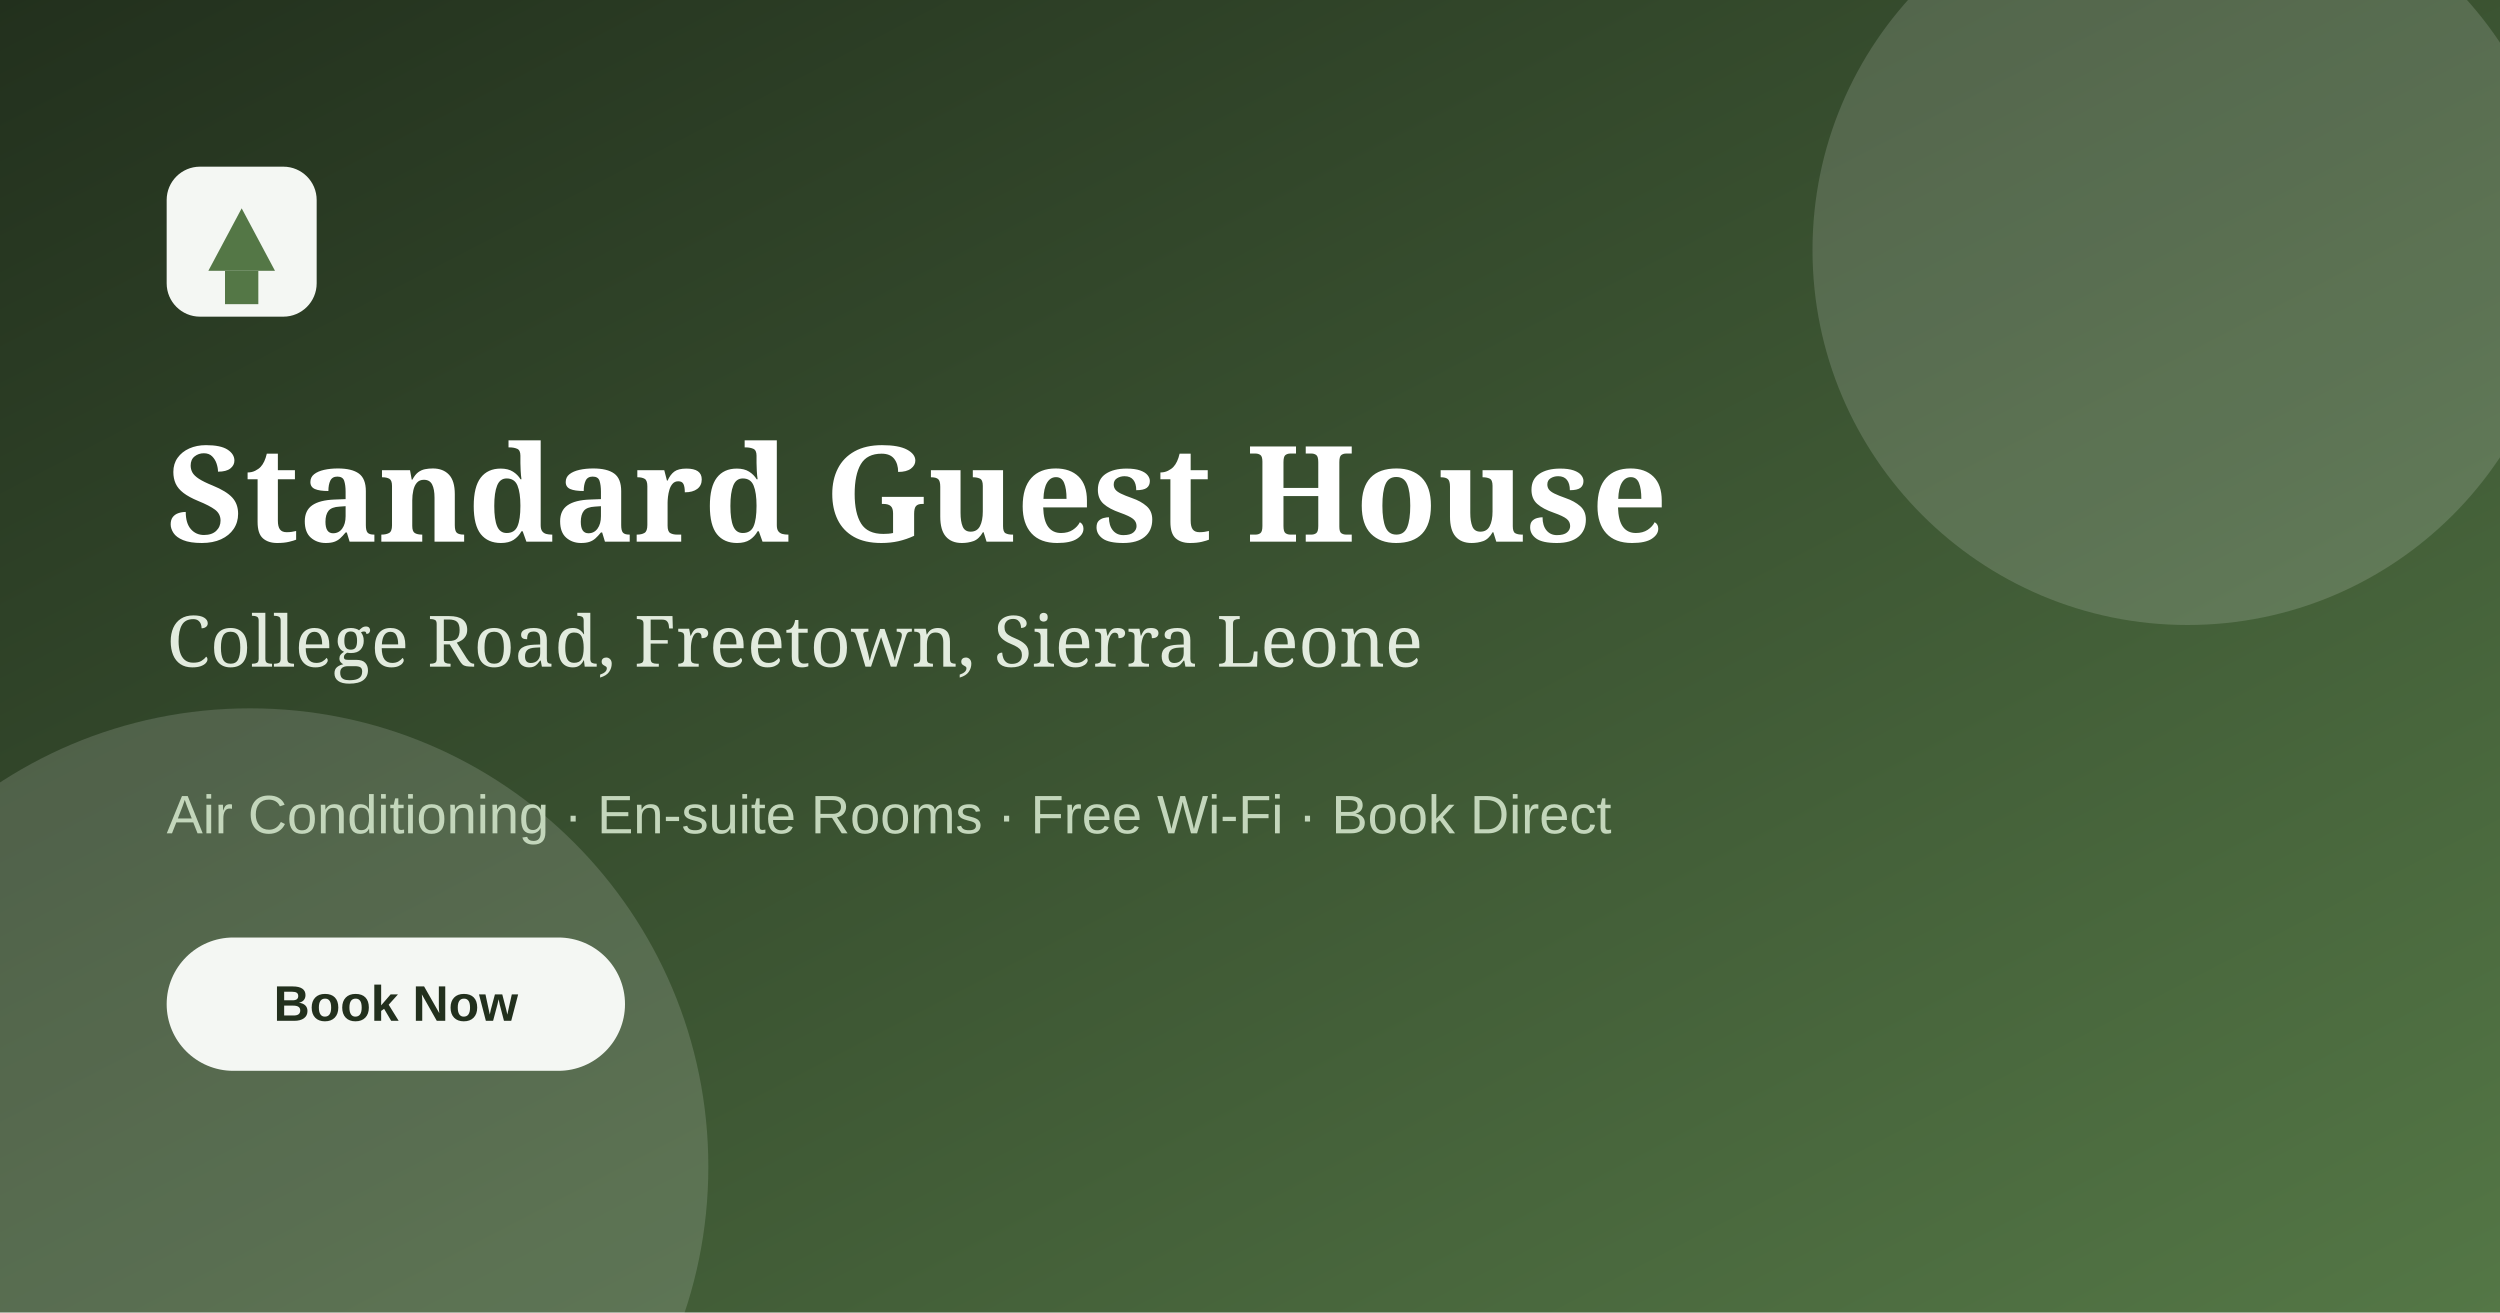
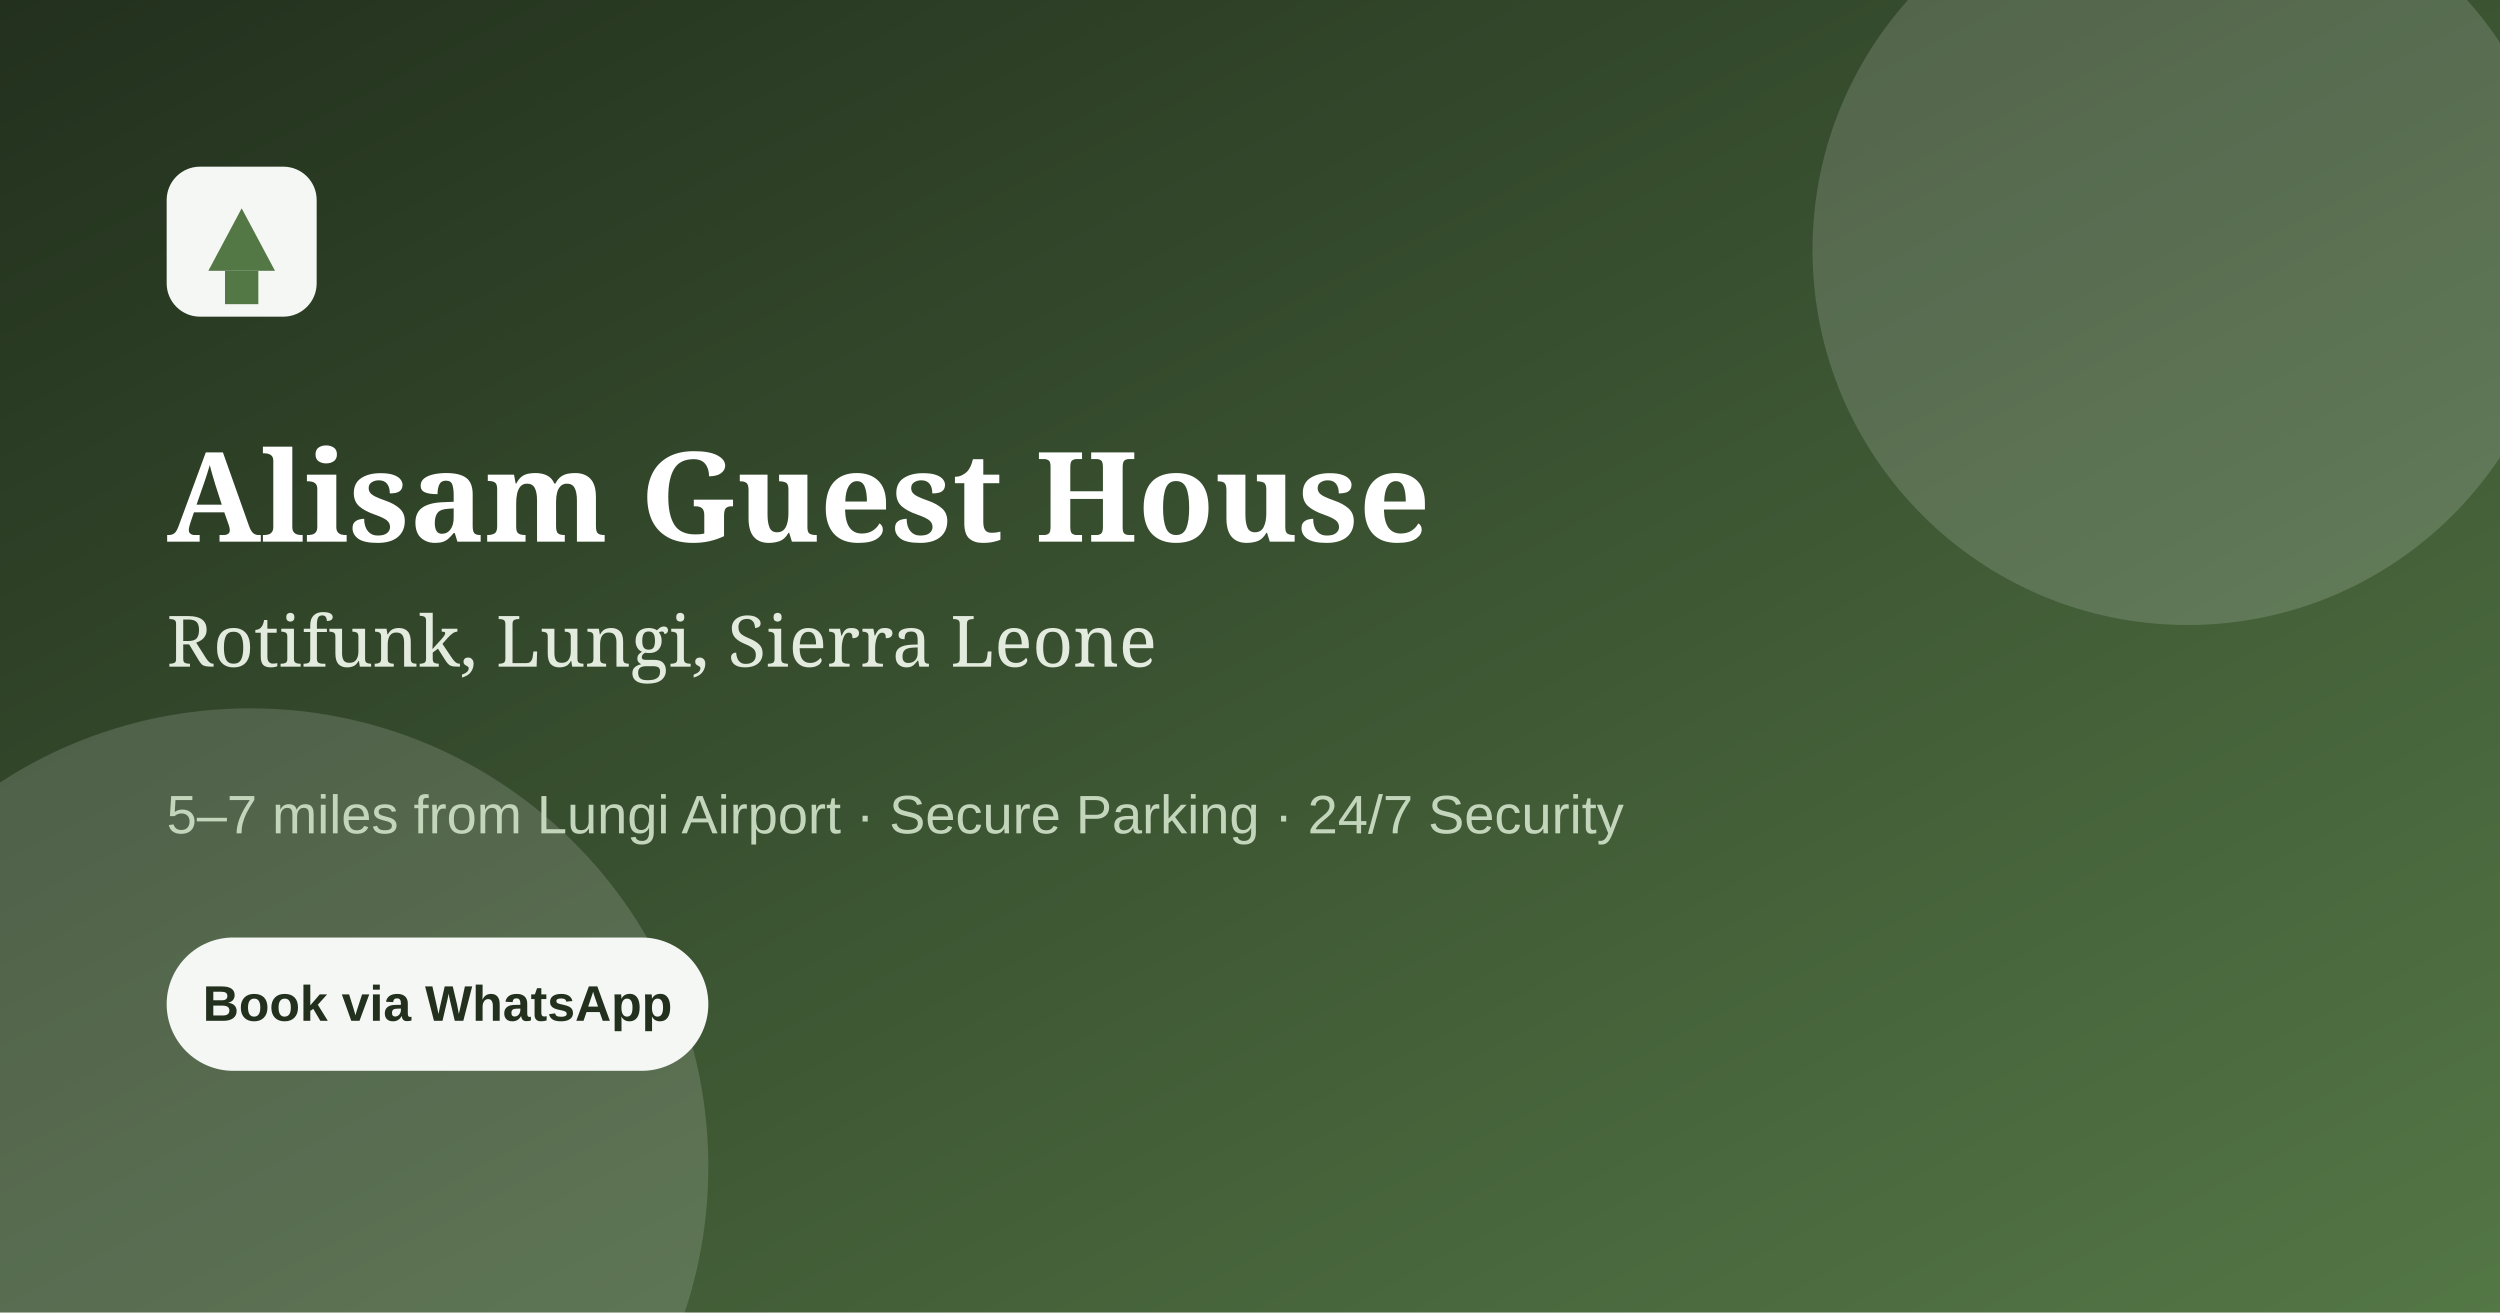
<svg xmlns="http://www.w3.org/2000/svg" viewBox="0 0 1200 630">
  <defs>
    <linearGradient id="bg" x1="0" y1="0" x2="1" y2="1">
      <stop offset="0%" stop-color="#22301d" />
      <stop offset="100%" stop-color="#547746" />
    </linearGradient>
  </defs>
  <rect width="1200" height="630" fill="url(#bg)" />
  <g opacity="0.15" fill="#ffffff">
    <circle cx="1050" cy="120" r="180" />
    <circle cx="120" cy="560" r="220" />
  </g>
  <rect x="80" y="80" width="72" height="72" rx="16" fill="#f4f7f3" />
  <path d="M100 130 L116 100 L132 130 Z" fill="#547746" />
  <rect x="108" y="130" width="16" height="16" fill="#547746" />
-   <text x="80" y="260" font-family="Georgia, serif" font-size="64" fill="#ffffff" font-weight="bold">Standard Guest House</text>
-   <text x="80" y="320" font-family="Georgia, serif" font-size="34" fill="#e2ebde">College Road, Freetown, Sierra Leone</text>
-   <text x="80" y="400" font-family="Arial, sans-serif" font-size="26" fill="#c3d6bb">Air Conditioning · En-suite Rooms · Free Wi-Fi · Book Direct</text>
-   <rect x="80" y="450" width="220" height="64" rx="32" fill="#f4f7f3" />
-   <text x="190" y="490" text-anchor="middle" font-family="Arial, sans-serif" font-size="24" fill="#22301d" font-weight="bold">Book Now</text>
+   <text x="80" y="260" font-family="Georgia, serif" font-size="60" fill="#ffffff" font-weight="bold">Alisam Guest House</text>
+   <text x="80" y="320" font-family="Georgia, serif" font-size="34" fill="#e2ebde">Rotifunk, Lungi, Sierra Leone</text>
+   <text x="80" y="400" font-family="Arial, sans-serif" font-size="26" fill="#c3d6bb">5–7 miles from Lungi Airport · Secure Parking · 24/7 Security</text>
+   <rect x="80" y="450" width="260" height="64" rx="32" fill="#f4f7f3" />
+   <text x="210" y="490" text-anchor="middle" font-family="Arial, sans-serif" font-size="24" fill="#22301d" font-weight="bold">Book via WhatsApp</text>
</svg>
